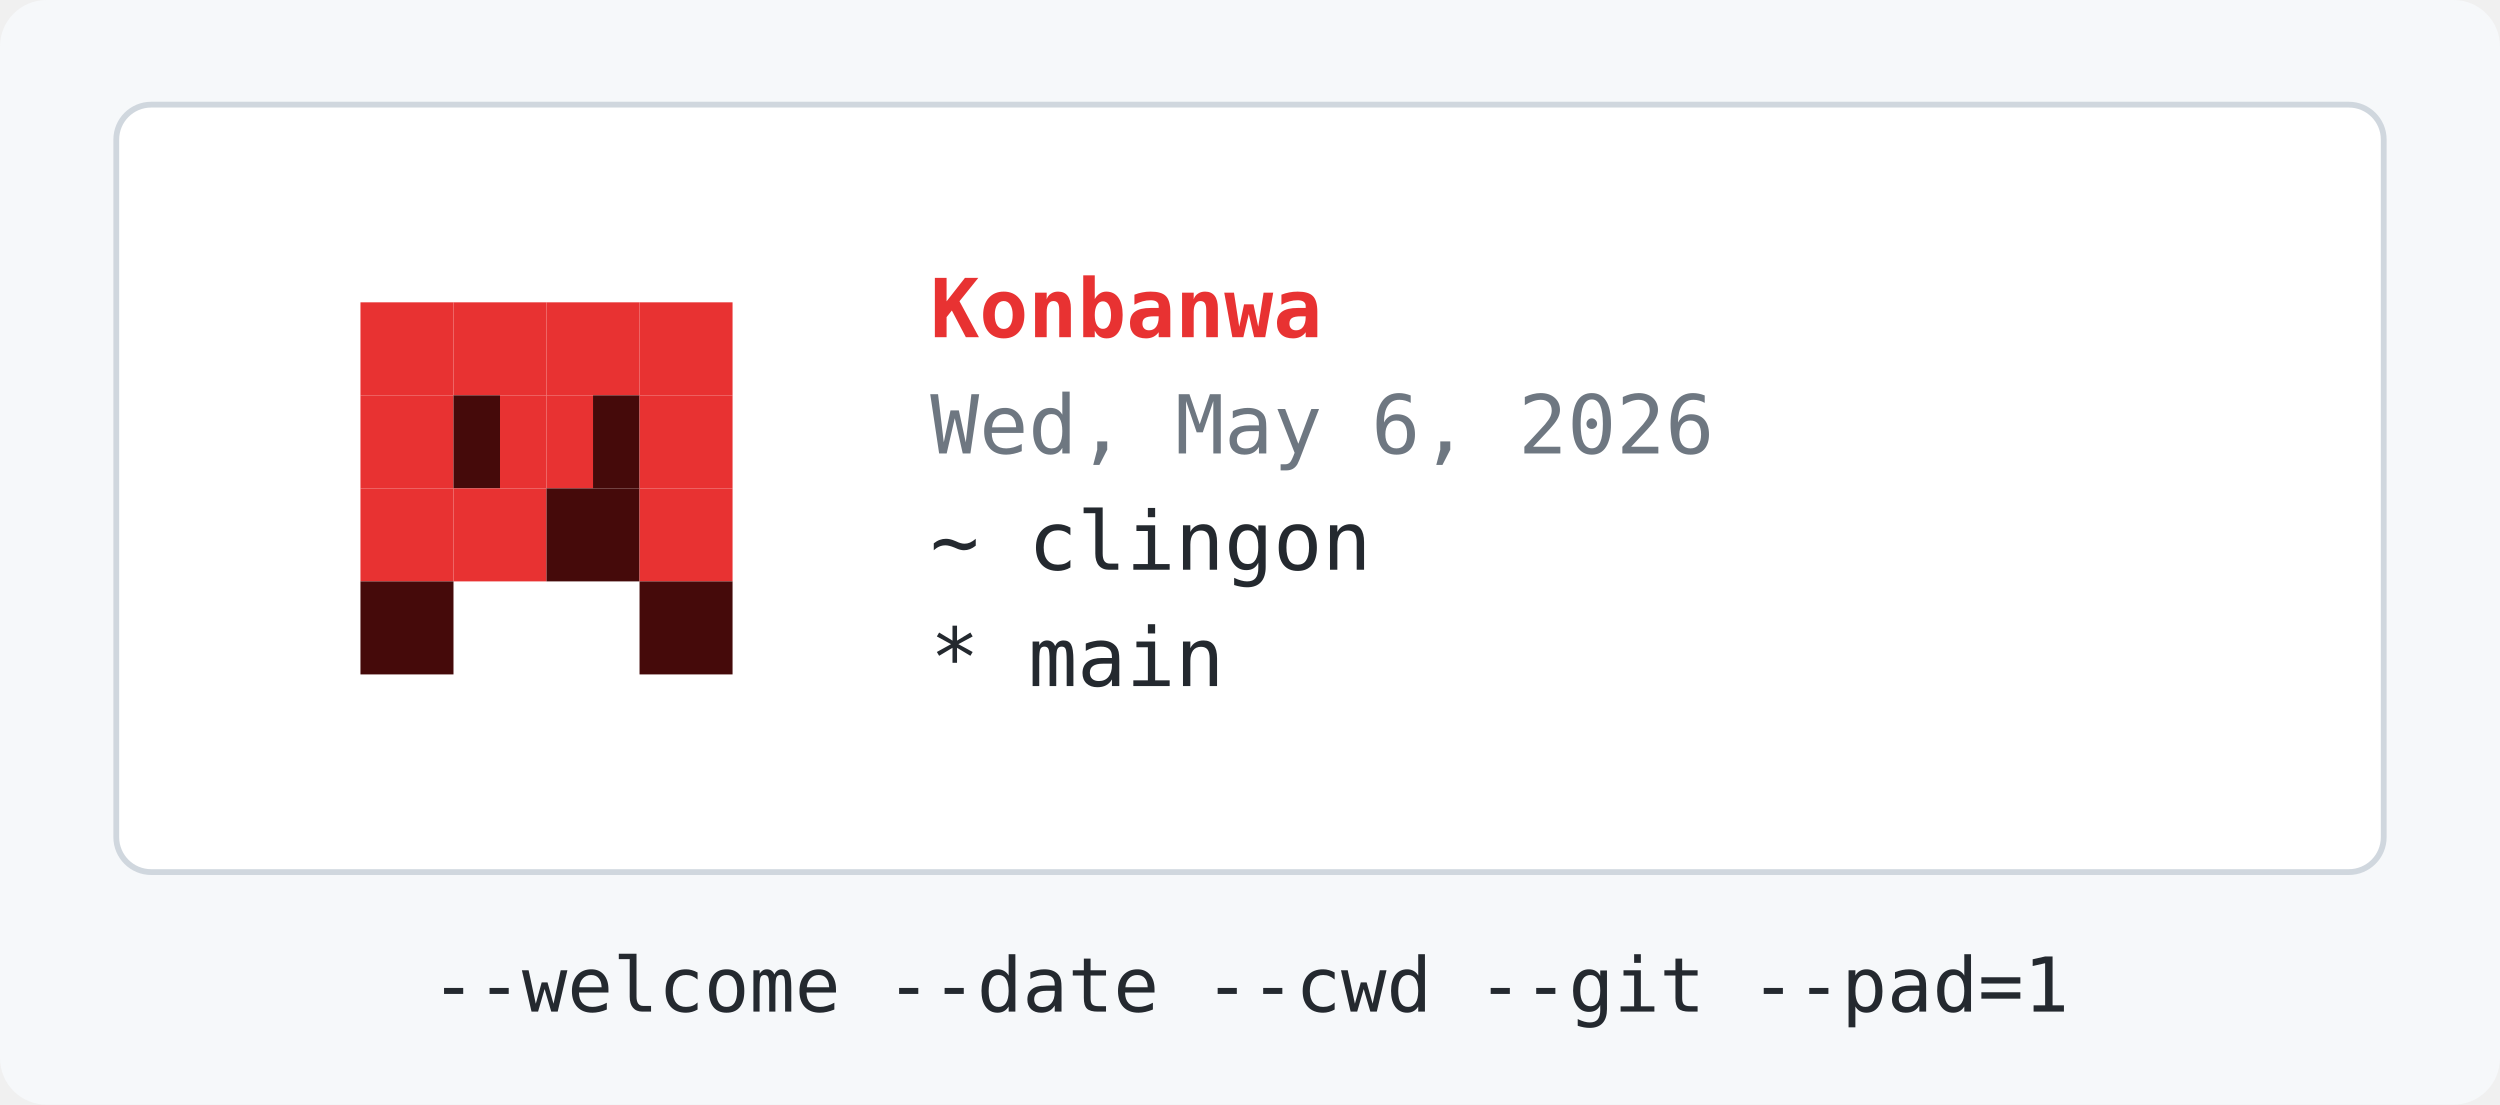
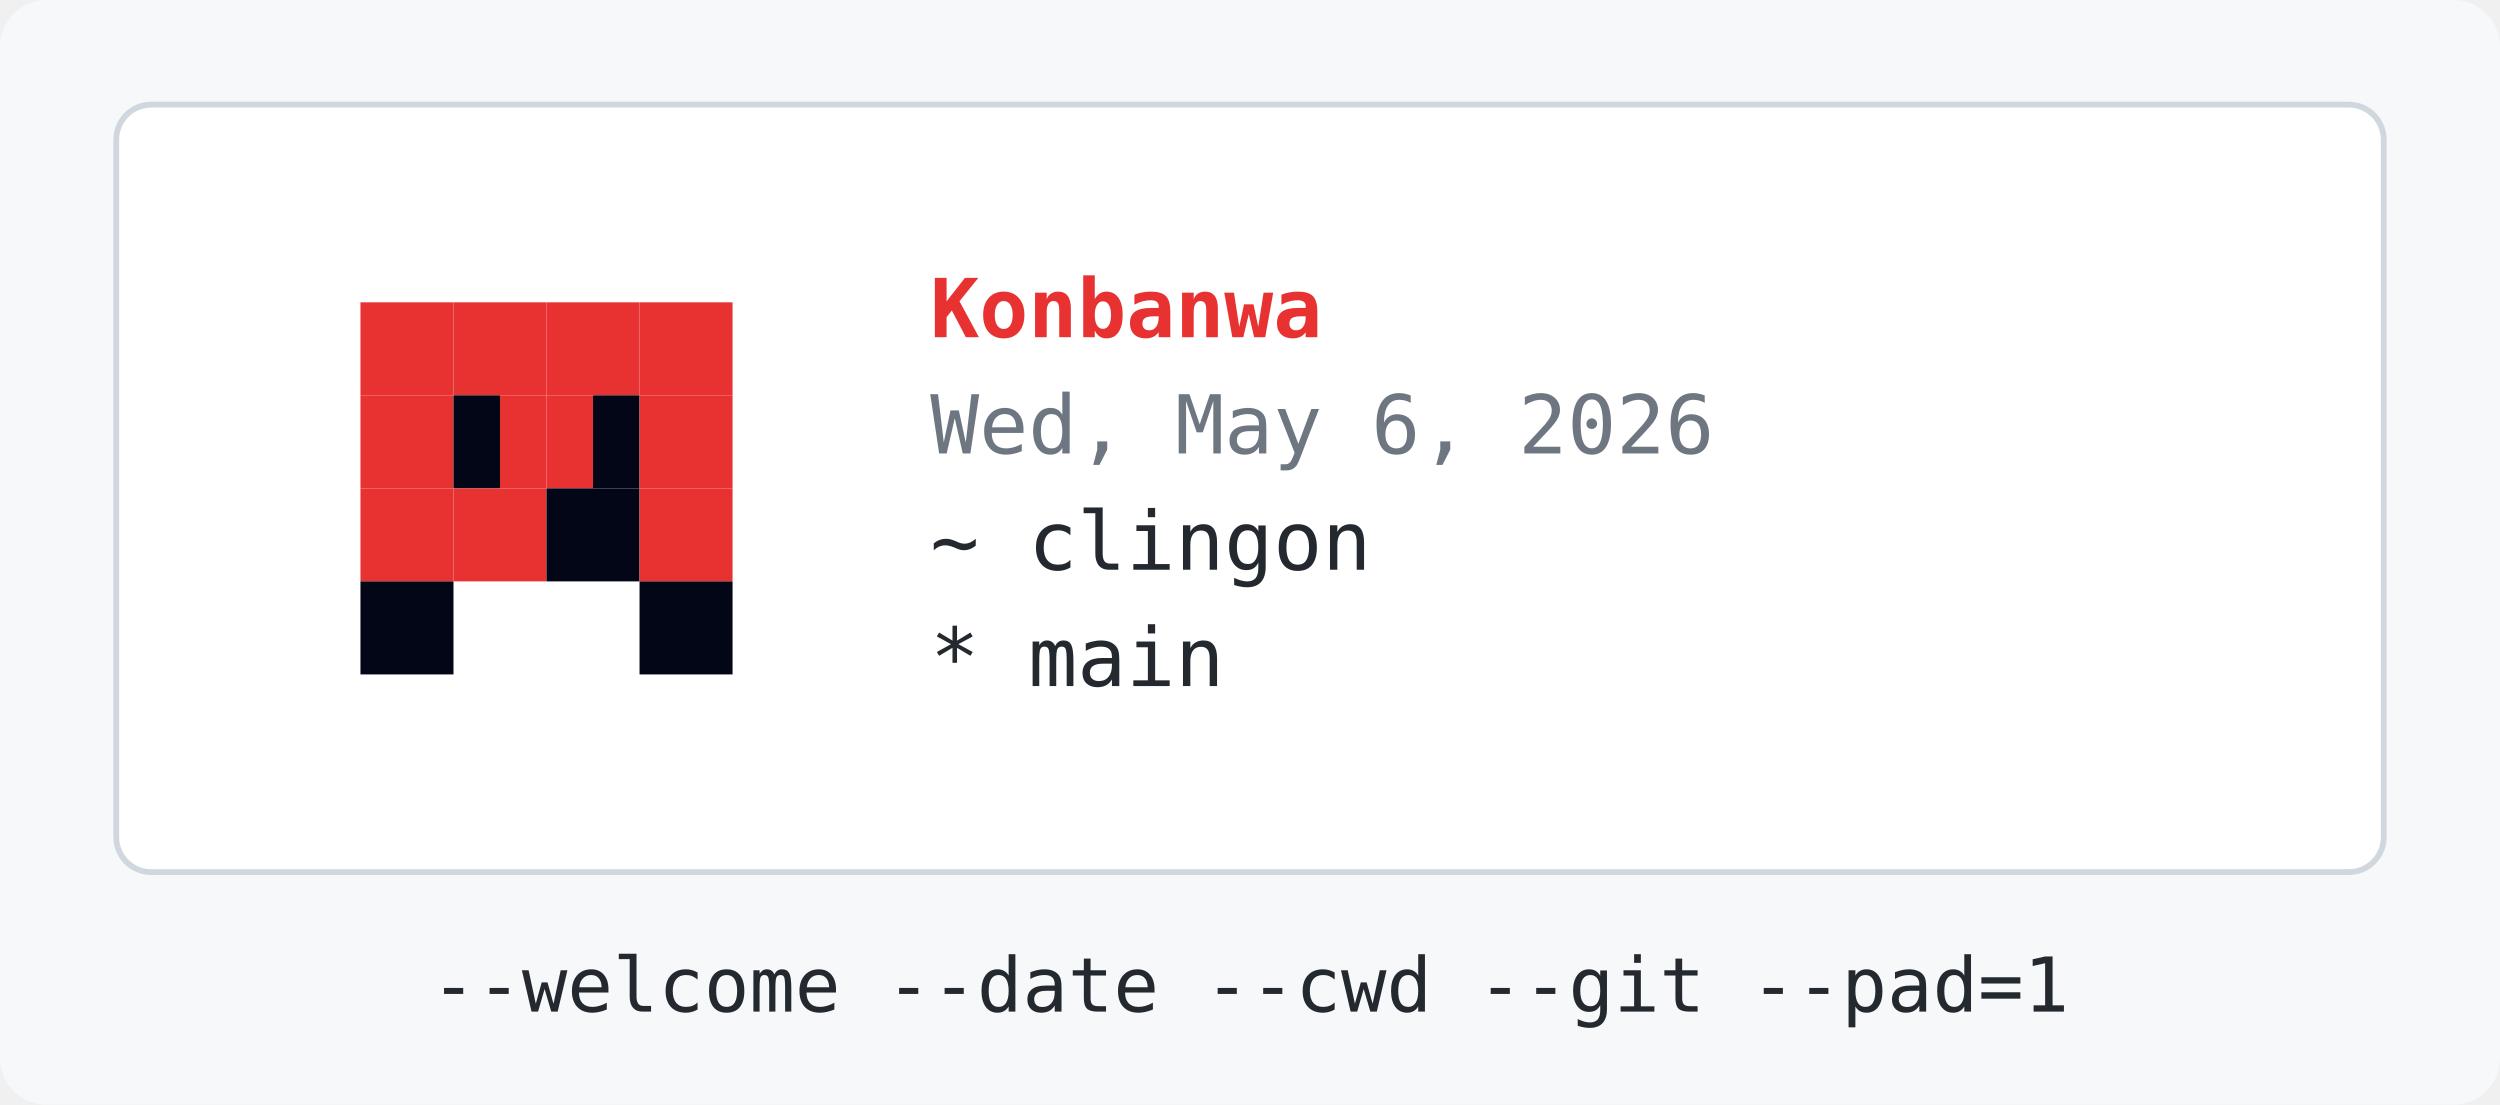
<svg xmlns="http://www.w3.org/2000/svg" width="430" height="190" viewBox="0 0 430 190" role="img" aria-label="--welcome --date --cwd --git --pad=1 clingon option example">
  <rect width="430" height="190" rx="8" fill="#f6f8fa" />
  <rect x="20" y="18" width="390" height="132" rx="6" fill="#ffffff" stroke="#d0d7de" />
  <rect x="62" y="52" width="16" height="16" fill="#e83232" />
  <rect x="78" y="52" width="16" height="16" fill="#e83232" />
  <rect x="94" y="52" width="16" height="16" fill="#e83232" />
  <rect x="110" y="52" width="16" height="16" fill="#e83232" />
  <rect x="62" y="68" width="16" height="16" fill="#e83232" />
-   <rect x="78" y="68" width="8" height="16" fill="#450a0a" />
+   <rect x="78" y="68" width="8" height="16" fill="#020617" />
  <rect x="86" y="68" width="8" height="16" fill="#e83232" />
  <rect x="94" y="68" width="8" height="16" fill="#e83232" />
-   <rect x="102" y="68" width="8" height="16" fill="#450a0a" />
+   <rect x="102" y="68" width="8" height="16" fill="#020617" />
  <rect x="110" y="68" width="16" height="16" fill="#e83232" />
  <rect x="62" y="84" width="16" height="16" fill="#e83232" />
  <rect x="78" y="84" width="16" height="16" fill="#e83232" />
-   <rect x="94" y="84" width="16" height="16" fill="#450a0a" />
+   <rect x="94" y="84" width="16" height="16" fill="#020617" />
  <rect x="110" y="84" width="16" height="16" fill="#e83232" />
-   <rect x="62" y="100" width="16" height="16" fill="#450a0a" />
-   <rect x="110" y="100" width="16" height="16" fill="#450a0a" />
+   <rect x="62" y="100" width="16" height="16" fill="#020617" />
+   <rect x="110" y="100" width="16" height="16" fill="#020617" />
  <text x="160" y="58" text-anchor="start" font-family="ui-monospace, SFMono-Regular, Menlo, Consolas, monospace" font-size="14" font-weight="700" fill="#e83232">Konbanwa</text>
  <text x="160" y="78" text-anchor="start" font-family="ui-monospace, SFMono-Regular, Menlo, Consolas, monospace" font-size="14" font-weight="400" fill="#6e7781">Wed, May 6, 2026</text>
  <text x="160" y="98" text-anchor="start" font-family="ui-monospace, SFMono-Regular, Menlo, Consolas, monospace" font-size="14" font-weight="400" fill="#24292f">~ clingon</text>
  <text x="160" y="118" text-anchor="start" font-family="ui-monospace, SFMono-Regular, Menlo, Consolas, monospace" font-size="14" font-weight="400" fill="#24292f">* main</text>
  <text x="215" y="174" text-anchor="middle" font-family="ui-monospace, SFMono-Regular, Menlo, Consolas, monospace" font-size="13" font-weight="400" fill="#24292f">--welcome --date --cwd --git --pad=1</text>
</svg>
